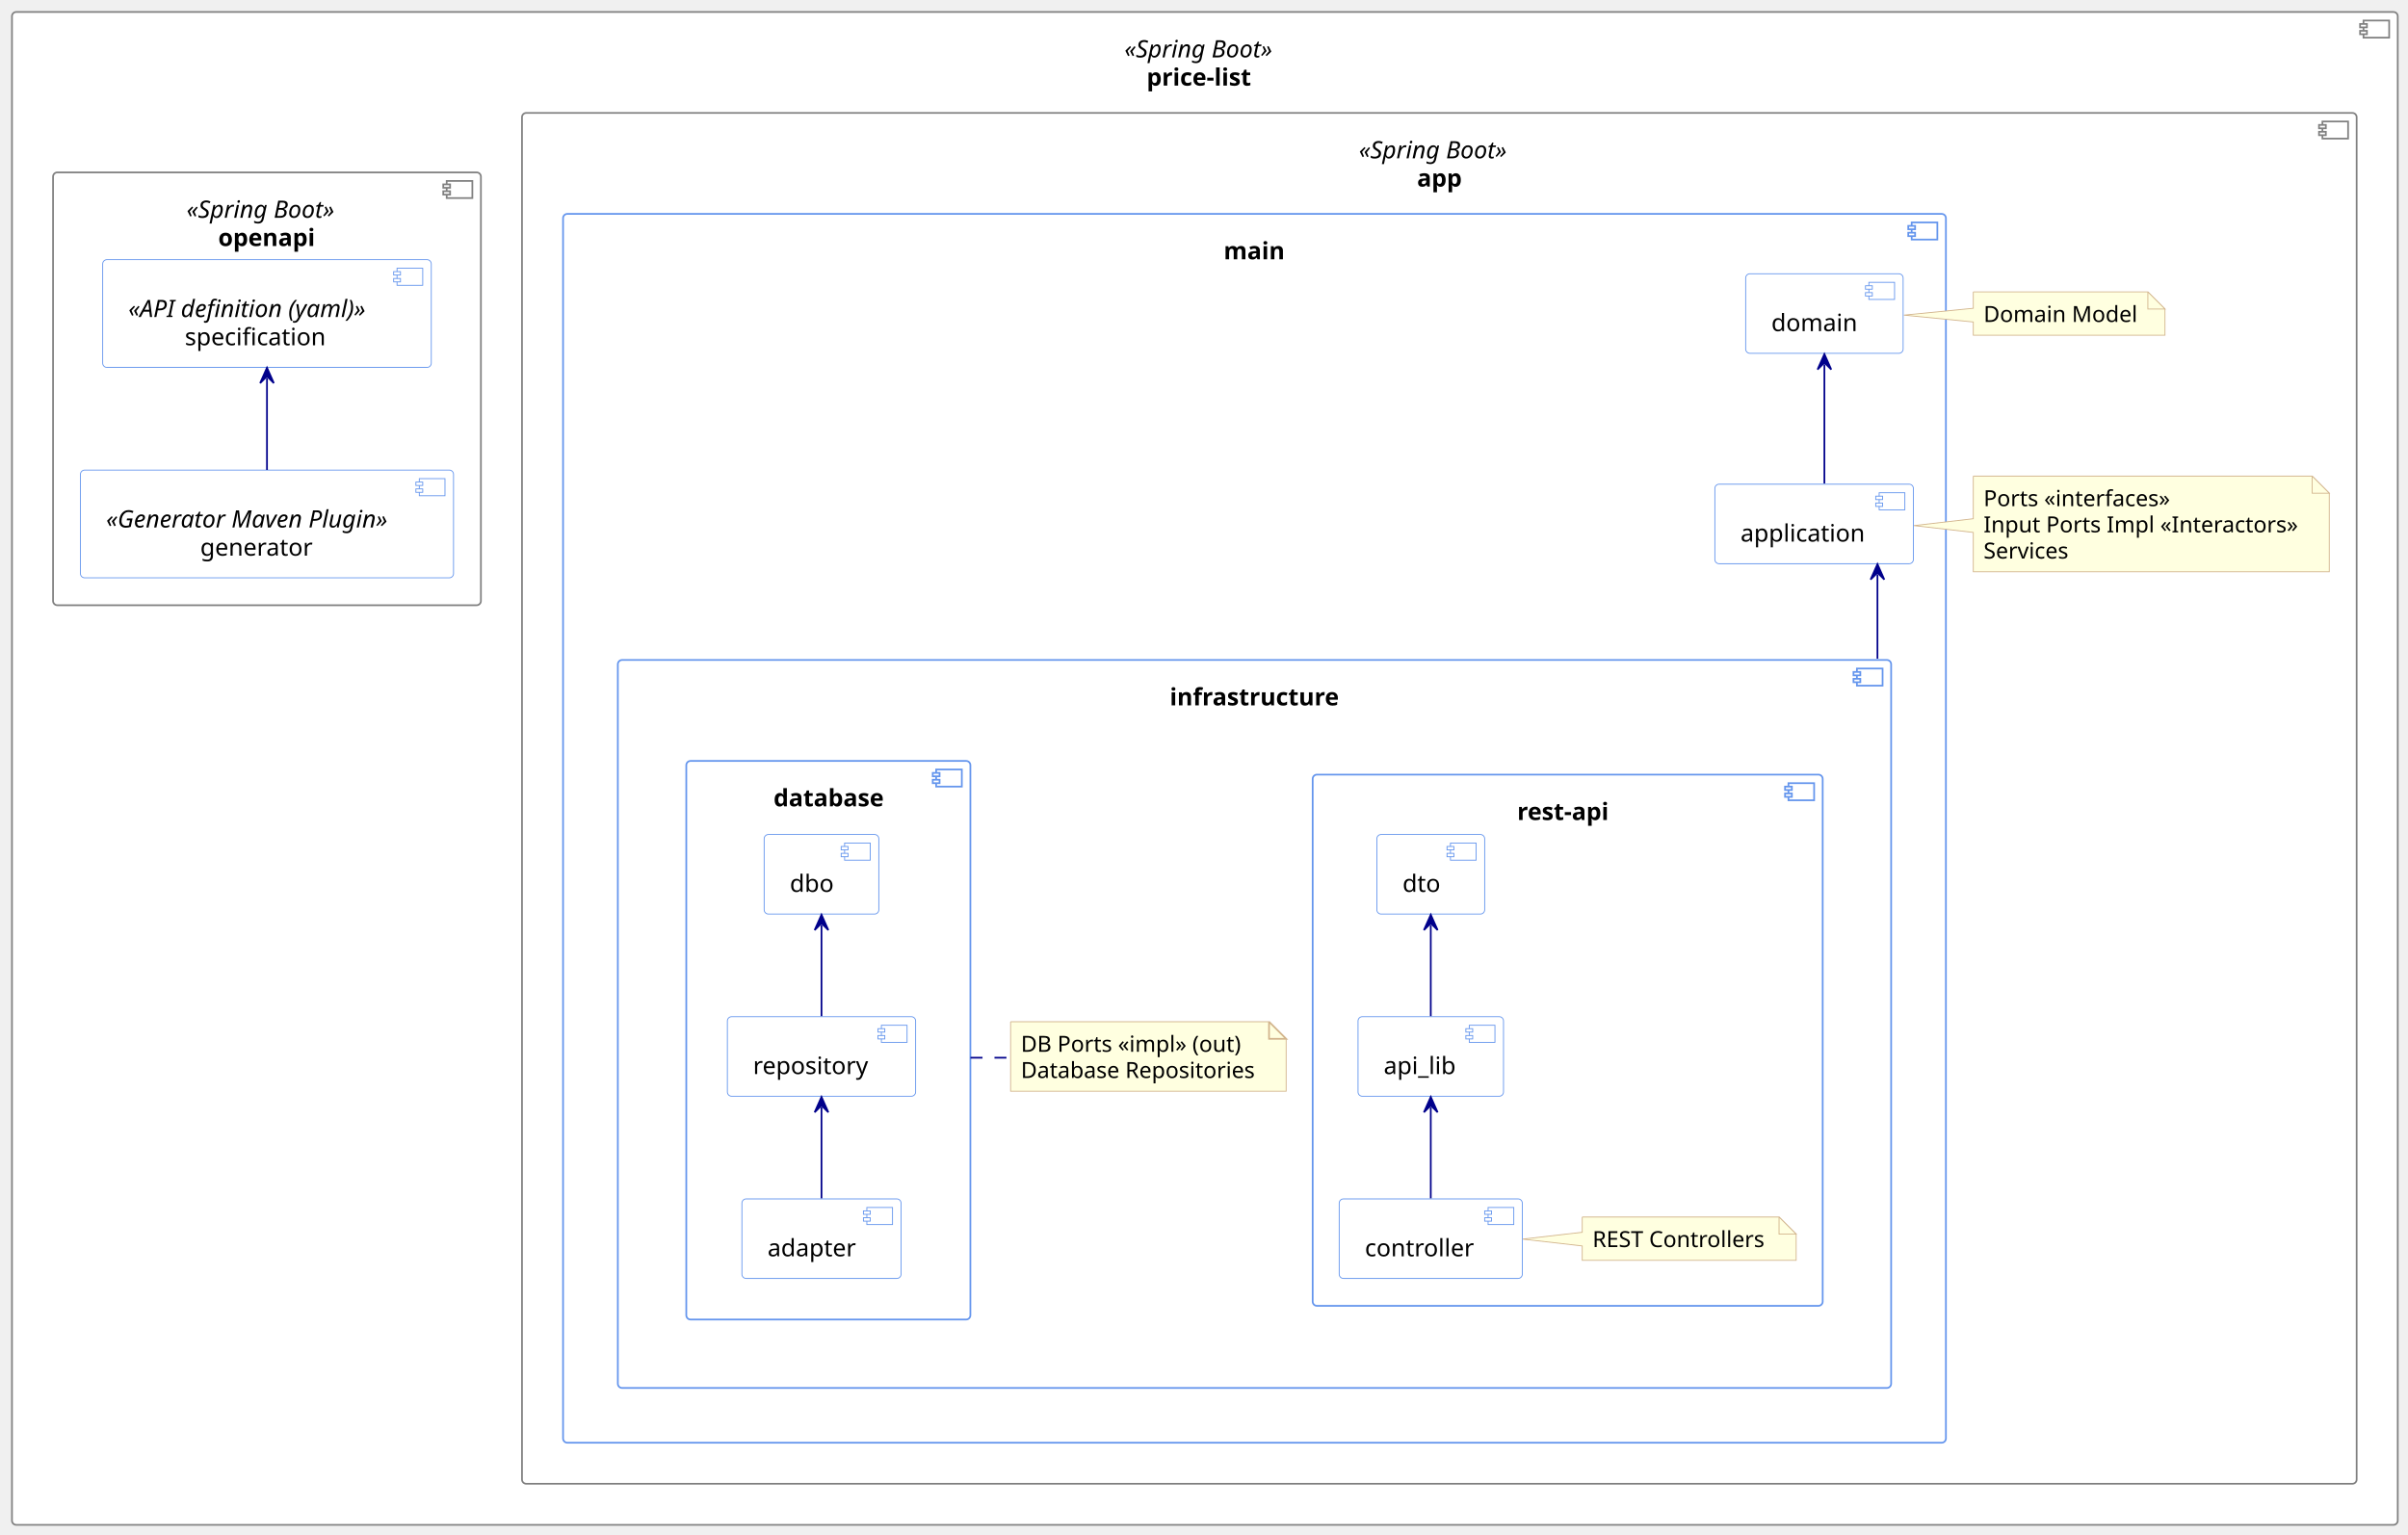
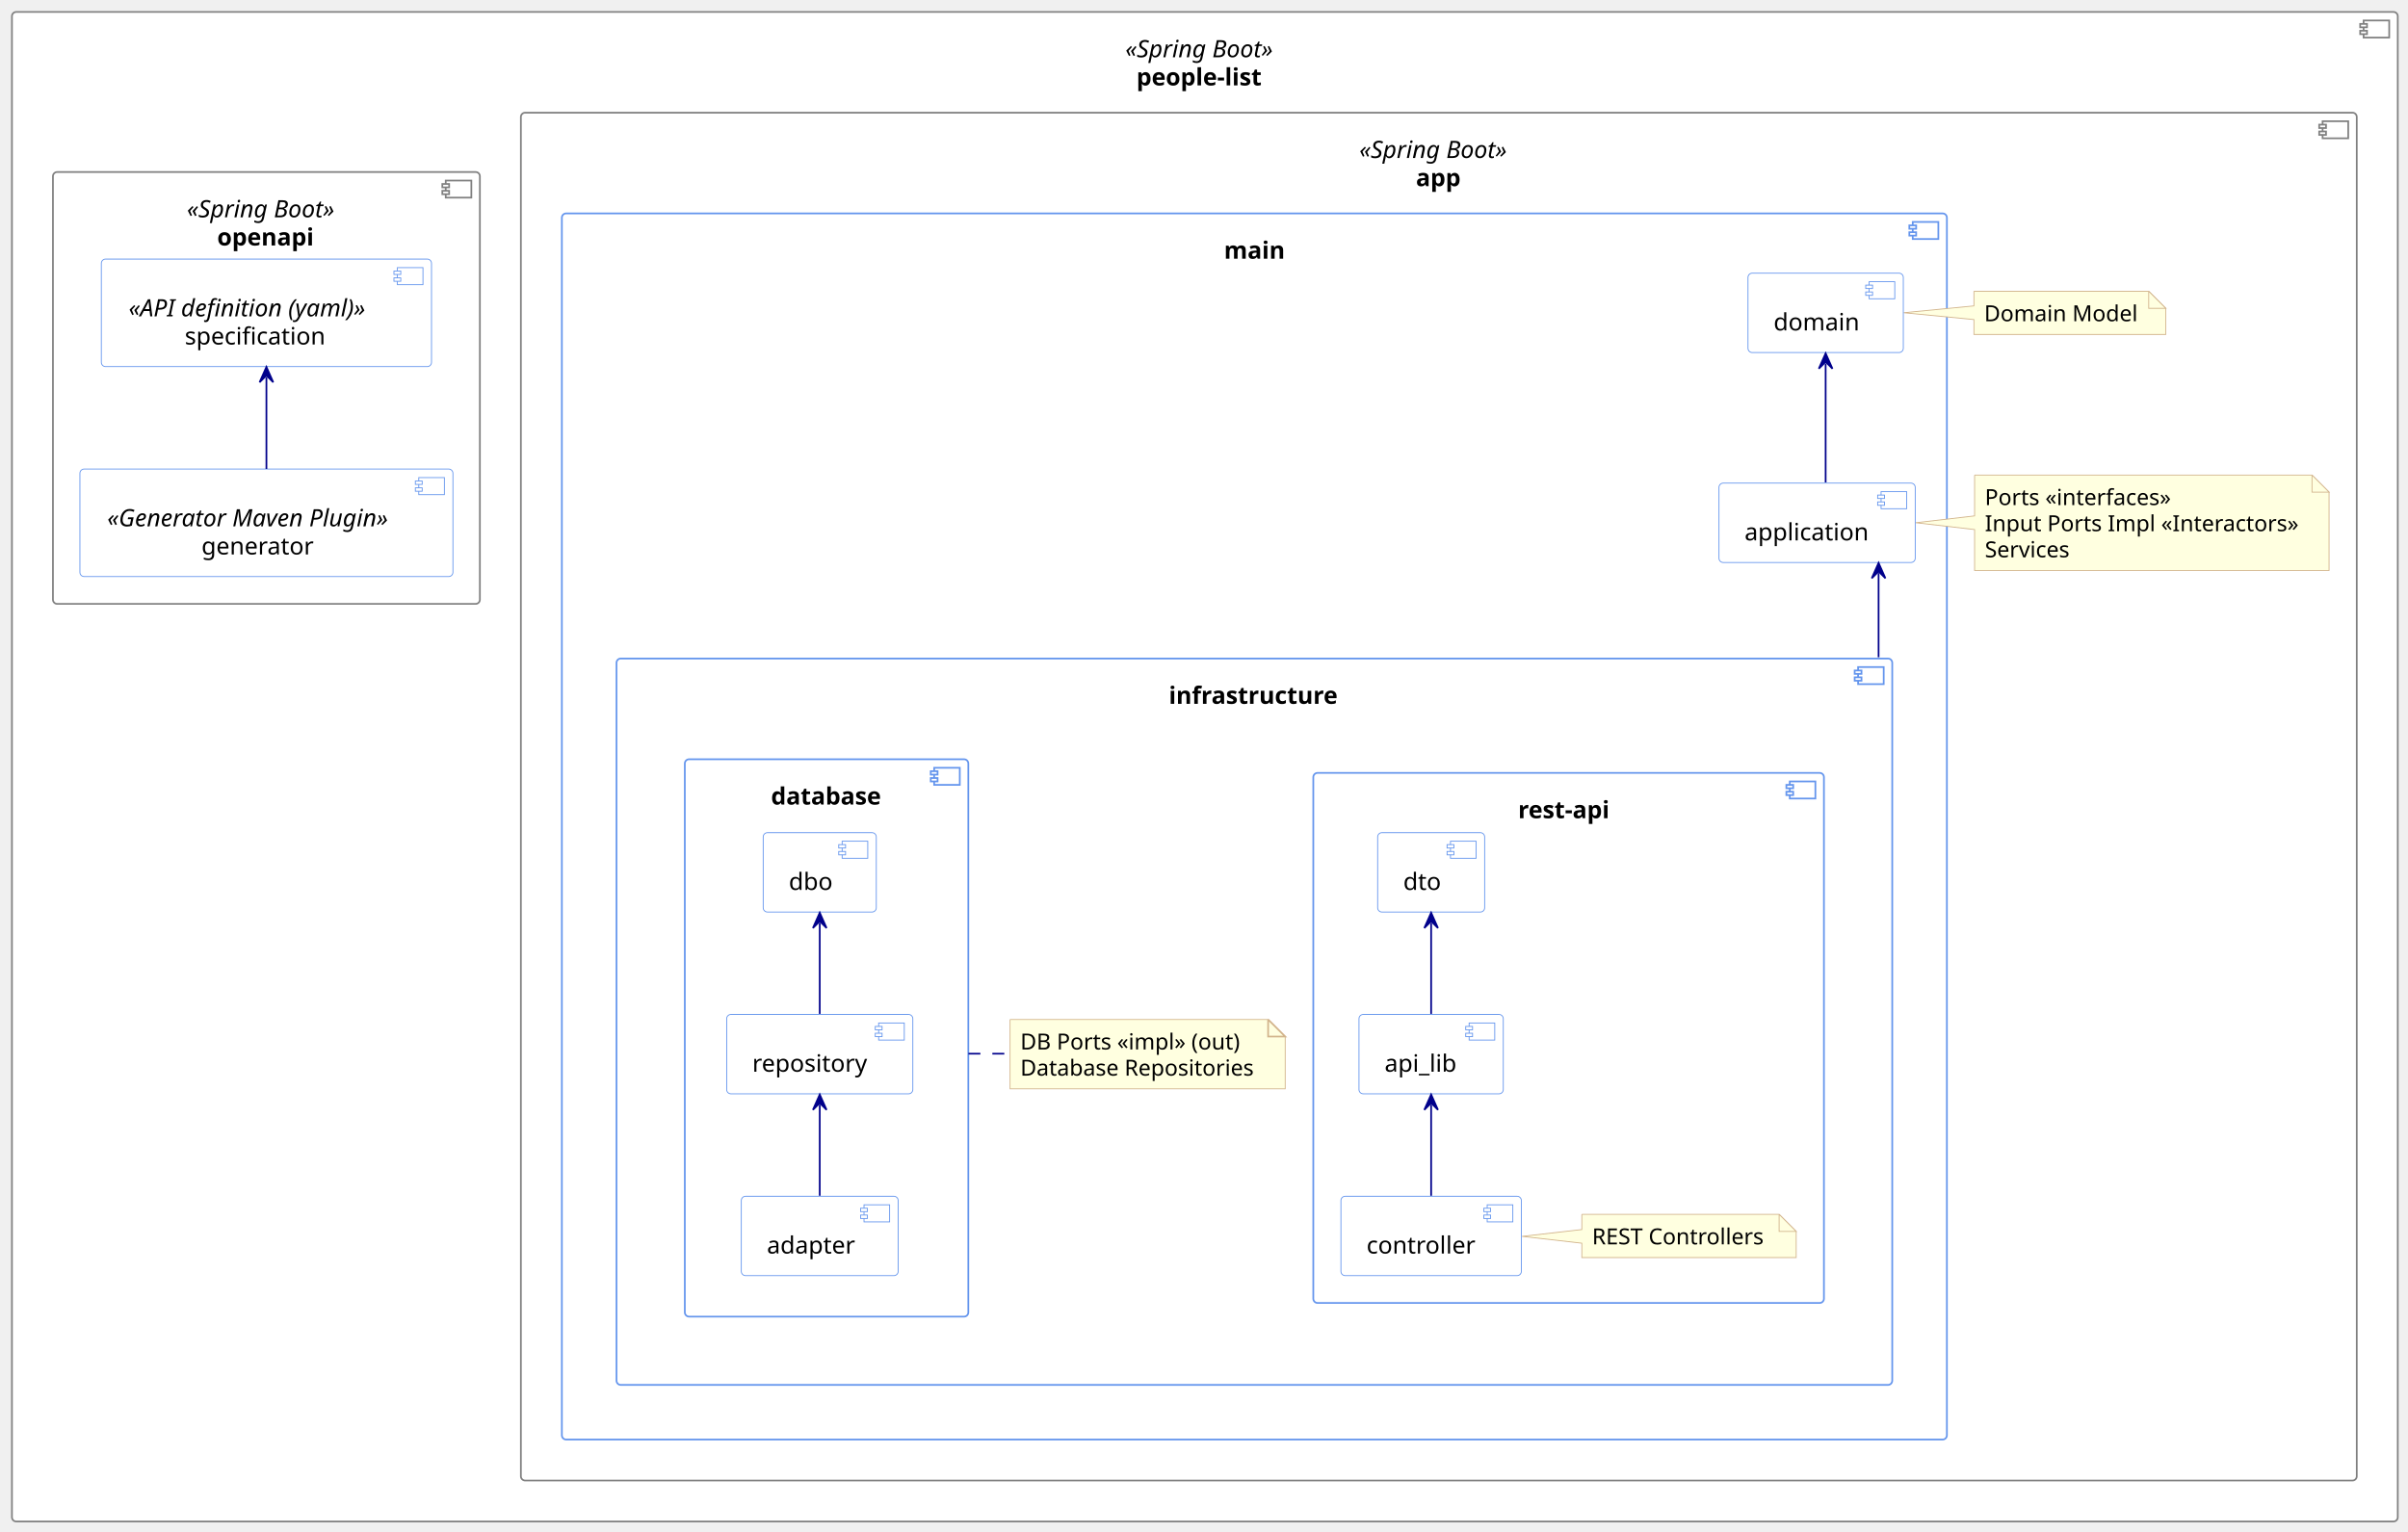
- <svg xmlns="http://www.w3.org/2000/svg" contentStyleType="text/css" height="897px" preserveAspectRatio="none" style="width:1407px;height:897px;background:#FFFFFF;" version="1.1" viewBox="0 0 1407 897" width="1407px" zoomAndPan="magnify">
+ <svg xmlns="http://www.w3.org/2000/svg" contentStyleType="text/css" data-diagram-type="DESCRIPTION" height="897px" preserveAspectRatio="none" style="width:1410px;height:897px;background:#FFFFFF;" version="1.1" viewBox="0 0 1410 897" width="1410px" zoomAndPan="magnify">
  <defs />
  <g>
-     <g id="cluster_price_list">
-       <rect fill="#FFFFFF" height="884.17" rx="2.5" ry="2.5" style="stroke:#808080;stroke-width:1.0;" width="1394" x="7" y="7" />
-       <rect fill="#FFFFFF" height="10" style="stroke:#808080;stroke-width:1.0;" width="15" x="1381" y="12" />
-       <rect fill="#FFFFFF" height="2" style="stroke:#808080;stroke-width:1.0;" width="4" x="1379" y="14" />
-       <rect fill="#FFFFFF" height="2" style="stroke:#808080;stroke-width:1.0;" width="4" x="1379" y="18" />
-       <text fill="#000000" font-family="sans-serif" font-size="14" font-style="italic" lengthAdjust="spacing" textLength="94" x="657" y="33.535">«Spring Boot»</text>
-       <text fill="#000000" font-family="sans-serif" font-size="14" font-weight="bold" lengthAdjust="spacing" textLength="68" x="670" y="50.023">price-list</text>
+     <g class="cluster" data-entity="people_list" data-source-line="18" data-uid="ent0002" id="cluster_people_list">
+       <rect fill="#FFFFFF" height="884.17" rx="2.5" ry="2.5" style="stroke:#808080;stroke-width:1;" width="1397" x="7" y="7" />
+       <rect fill="#FFFFFF" height="10" style="stroke:#808080;stroke-width:1;" width="15" x="1384" y="12" />
+       <rect fill="#FFFFFF" height="2" style="stroke:#808080;stroke-width:1;" width="4" x="1382" y="14" />
+       <rect fill="#FFFFFF" height="2" style="stroke:#808080;stroke-width:1;" width="4" x="1382" y="18" />
+       <text fill="#000000" font-family="sans-serif" font-size="14" font-style="italic" lengthAdjust="spacing" textLength="93.133" x="658.934" y="33.535">«Spring Boot»</text>
+       <text fill="#000000" font-family="sans-serif" font-size="14" font-weight="bold" lengthAdjust="spacing" textLength="80.09" x="665.455" y="50.023">people-list</text>
    </g>
-     <g id="cluster_openapi">
-       <rect fill="#FFFFFF" height="252.96" rx="2.5" ry="2.5" style="stroke:#808080;stroke-width:1.0;" width="250" x="31" y="100.75" />
-       <rect fill="#FFFFFF" height="10" style="stroke:#808080;stroke-width:1.0;" width="15" x="261" y="105.75" />
-       <rect fill="#FFFFFF" height="2" style="stroke:#808080;stroke-width:1.0;" width="4" x="259" y="107.75" />
-       <rect fill="#FFFFFF" height="2" style="stroke:#808080;stroke-width:1.0;" width="4" x="259" y="111.75" />
-       <text fill="#000000" font-family="sans-serif" font-size="14" font-style="italic" lengthAdjust="spacing" textLength="94" x="109" y="127.285">«Spring Boot»</text>
-       <text fill="#000000" font-family="sans-serif" font-size="14" font-weight="bold" lengthAdjust="spacing" textLength="57" x="127.5" y="143.773">openapi</text>
+     <g class="cluster" data-entity="openapi" data-source-line="21" data-uid="ent0003" id="cluster_openapi">
+       <rect fill="#FFFFFF" height="252.96" rx="2.5" ry="2.5" style="stroke:#808080;stroke-width:1;" width="250" x="31" y="100.75" />
+       <rect fill="#FFFFFF" height="10" style="stroke:#808080;stroke-width:1;" width="15" x="261" y="105.75" />
+       <rect fill="#FFFFFF" height="2" style="stroke:#808080;stroke-width:1;" width="4" x="259" y="107.75" />
+       <rect fill="#FFFFFF" height="2" style="stroke:#808080;stroke-width:1;" width="4" x="259" y="111.75" />
+       <text fill="#000000" font-family="sans-serif" font-size="14" font-style="italic" lengthAdjust="spacing" textLength="93.133" x="109.434" y="127.285">«Spring Boot»</text>
+       <text fill="#000000" font-family="sans-serif" font-size="14" font-weight="bold" lengthAdjust="spacing" textLength="57.675" x="127.163" y="143.773">openapi</text>
    </g>
-     <g id="cluster_app">
-       <rect fill="#FFFFFF" height="801.17" rx="2.5" ry="2.5" style="stroke:#808080;stroke-width:1.0;" width="1072" x="305" y="66" />
-       <rect fill="#FFFFFF" height="10" style="stroke:#808080;stroke-width:1.0;" width="15" x="1357" y="71" />
-       <rect fill="#FFFFFF" height="2" style="stroke:#808080;stroke-width:1.0;" width="4" x="1355" y="73" />
-       <rect fill="#FFFFFF" height="2" style="stroke:#808080;stroke-width:1.0;" width="4" x="1355" y="77" />
-       <text fill="#000000" font-family="sans-serif" font-size="14" font-style="italic" lengthAdjust="spacing" textLength="94" x="794" y="92.535">«Spring Boot»</text>
-       <text fill="#000000" font-family="sans-serif" font-size="14" font-weight="bold" lengthAdjust="spacing" textLength="26" x="828" y="109.023">app</text>
+     <g class="cluster" data-entity="app" data-source-line="27" data-uid="ent0008" id="cluster_app">
+       <rect fill="#FFFFFF" height="801.17" rx="2.5" ry="2.5" style="stroke:#808080;stroke-width:1;" width="1075" x="305" y="66" />
+       <rect fill="#FFFFFF" height="10" style="stroke:#808080;stroke-width:1;" width="15" x="1360" y="71" />
+       <rect fill="#FFFFFF" height="2" style="stroke:#808080;stroke-width:1;" width="4" x="1358" y="73" />
+       <rect fill="#FFFFFF" height="2" style="stroke:#808080;stroke-width:1;" width="4" x="1358" y="77" />
+       <text fill="#000000" font-family="sans-serif" font-size="14" font-style="italic" lengthAdjust="spacing" textLength="93.133" x="795.934" y="92.535">«Spring Boot»</text>
+       <text fill="#000000" font-family="sans-serif" font-size="14" font-weight="bold" lengthAdjust="spacing" textLength="26.783" x="829.108" y="109.023">app</text>
    </g>
-     <g id="cluster_main">
-       <rect fill="#FFFFFF" height="718.17" rx="2.5" ry="2.5" style="stroke:#6495ED;stroke-width:1.0;" width="808" x="329" y="125" />
-       <rect fill="#FFFFFF" height="10" style="stroke:#6495ED;stroke-width:1.0;" width="15" x="1117" y="130" />
-       <rect fill="#FFFFFF" height="2" style="stroke:#6495ED;stroke-width:1.0;" width="4" x="1115" y="132" />
-       <rect fill="#FFFFFF" height="2" style="stroke:#6495ED;stroke-width:1.0;" width="4" x="1115" y="136" />
-       <text fill="#000000" font-family="sans-serif" font-size="14" font-weight="bold" lengthAdjust="spacing" textLength="36" x="715" y="151.535">main</text>
+     <g class="cluster" data-entity="main" data-source-line="28" data-uid="ent0009" id="cluster_main">
+       <rect fill="#FFFFFF" height="718.17" rx="2.5" ry="2.5" style="stroke:#6495ED;stroke-width:1;" width="811" x="329" y="125" />
+       <rect fill="#FFFFFF" height="10" style="stroke:#6495ED;stroke-width:1;" width="15" x="1120" y="130" />
+       <rect fill="#FFFFFF" height="2" style="stroke:#6495ED;stroke-width:1;" width="4" x="1118" y="132" />
+       <rect fill="#FFFFFF" height="2" style="stroke:#6495ED;stroke-width:1;" width="4" x="1118" y="136" />
+       <text fill="#000000" font-family="sans-serif" font-size="14" font-weight="bold" lengthAdjust="spacing" textLength="35.554" x="716.723" y="151.535">main</text>
    </g>
-     <g id="cluster_infrastructure">
-       <rect fill="#FFFFFF" height="425.46" rx="2.5" ry="2.5" style="stroke:#6495ED;stroke-width:1.0;" width="744" x="361" y="385.71" />
-       <rect fill="#FFFFFF" height="10" style="stroke:#6495ED;stroke-width:1.0;" width="15" x="1085" y="390.71" />
-       <rect fill="#FFFFFF" height="2" style="stroke:#6495ED;stroke-width:1.0;" width="4" x="1083" y="392.71" />
-       <rect fill="#FFFFFF" height="2" style="stroke:#6495ED;stroke-width:1.0;" width="4" x="1083" y="396.71" />
-       <text fill="#000000" font-family="sans-serif" font-size="14" font-weight="bold" lengthAdjust="spacing" textLength="99" x="683.5" y="412.245">infrastructure</text>
+     <g class="cluster" data-entity="infrastructure" data-source-line="31" data-uid="ent0012" id="cluster_infrastructure">
+       <rect fill="#FFFFFF" height="425.46" rx="2.5" ry="2.5" style="stroke:#6495ED;stroke-width:1;" width="747" x="361" y="385.71" />
+       <rect fill="#FFFFFF" height="10" style="stroke:#6495ED;stroke-width:1;" width="15" x="1088" y="390.71" />
+       <rect fill="#FFFFFF" height="2" style="stroke:#6495ED;stroke-width:1;" width="4" x="1086" y="392.71" />
+       <rect fill="#FFFFFF" height="2" style="stroke:#6495ED;stroke-width:1;" width="4" x="1086" y="396.71" />
+       <text fill="#000000" font-family="sans-serif" font-size="14" font-weight="bold" lengthAdjust="spacing" textLength="100.181" x="684.41" y="412.245">infrastructure</text>
    </g>
-     <g id="cluster_adapterDatabase">
-       <rect fill="#FFFFFF" height="326.46" rx="2.5" ry="2.5" style="stroke:#6495ED;stroke-width:1.0;" width="166" x="401" y="444.71" />
-       <rect fill="#FFFFFF" height="10" style="stroke:#6495ED;stroke-width:1.0;" width="15" x="547" y="449.71" />
-       <rect fill="#FFFFFF" height="2" style="stroke:#6495ED;stroke-width:1.0;" width="4" x="545" y="451.71" />
-       <rect fill="#FFFFFF" height="2" style="stroke:#6495ED;stroke-width:1.0;" width="4" x="545" y="455.71" />
-       <text fill="#000000" font-family="sans-serif" font-size="14" font-weight="bold" lengthAdjust="spacing" textLength="64" x="452" y="471.245">database</text>
+     <g class="cluster" data-entity="adapterDatabase" data-source-line="32" data-uid="ent0013" id="cluster_adapterDatabase">
+       <rect fill="#FFFFFF" height="326.46" rx="2.5" ry="2.5" style="stroke:#6495ED;stroke-width:1;" width="166" x="401" y="444.71" />
+       <rect fill="#FFFFFF" height="10" style="stroke:#6495ED;stroke-width:1;" width="15" x="547" y="449.71" />
+       <rect fill="#FFFFFF" height="2" style="stroke:#6495ED;stroke-width:1;" width="4" x="545" y="451.71" />
+       <rect fill="#FFFFFF" height="2" style="stroke:#6495ED;stroke-width:1;" width="4" x="545" y="455.71" />
+       <text fill="#000000" font-family="sans-serif" font-size="14" font-weight="bold" lengthAdjust="spacing" textLength="65.037" x="451.481" y="471.245">database</text>
    </g>
-     <g id="cluster_restApi">
-       <rect fill="#FFFFFF" height="310.46" rx="2.5" ry="2.5" style="stroke:#6495ED;stroke-width:1.0;" width="298" x="767" y="452.71" />
-       <rect fill="#FFFFFF" height="10" style="stroke:#6495ED;stroke-width:1.0;" width="15" x="1045" y="457.71" />
-       <rect fill="#FFFFFF" height="2" style="stroke:#6495ED;stroke-width:1.0;" width="4" x="1043" y="459.71" />
-       <rect fill="#FFFFFF" height="2" style="stroke:#6495ED;stroke-width:1.0;" width="4" x="1043" y="463.71" />
-       <text fill="#000000" font-family="sans-serif" font-size="14" font-weight="bold" lengthAdjust="spacing" textLength="59" x="886.5" y="479.245">rest-api</text>
+     <g class="cluster" data-entity="restApi" data-source-line="43" data-uid="ent0024" id="cluster_restApi">
+       <rect fill="#FFFFFF" height="310.46" rx="2.5" ry="2.5" style="stroke:#6495ED;stroke-width:1;" width="299" x="769" y="452.71" />
+       <rect fill="#FFFFFF" height="10" style="stroke:#6495ED;stroke-width:1;" width="15" x="1048" y="457.71" />
+       <rect fill="#FFFFFF" height="2" style="stroke:#6495ED;stroke-width:1;" width="4" x="1046" y="459.71" />
+       <rect fill="#FFFFFF" height="2" style="stroke:#6495ED;stroke-width:1;" width="4" x="1046" y="463.71" />
+       <text fill="#000000" font-family="sans-serif" font-size="14" font-weight="bold" lengthAdjust="spacing" textLength="59.158" x="888.921" y="479.245">rest-api</text>
    </g>
-     <g id="elem_generator">
-       <rect fill="#FFFFFF" height="62.977" rx="2.5" ry="2.5" style="stroke:#6495ED;stroke-width:0.5;" width="218" x="47" y="274.73" />
-       <rect fill="#FFFFFF" height="10" style="stroke:#6495ED;stroke-width:0.5;" width="15" x="245" y="279.73" />
-       <rect fill="#FFFFFF" height="2" style="stroke:#6495ED;stroke-width:0.5;" width="4" x="243" y="281.73" />
-       <rect fill="#FFFFFF" height="2" style="stroke:#6495ED;stroke-width:0.5;" width="4" x="243" y="285.73" />
-       <text fill="#000000" font-family="sans-serif" font-size="14" font-style="italic" lengthAdjust="spacing" textLength="178" x="62" y="308.265">«Generator Maven Plugin»</text>
-       <text fill="#000000" font-family="sans-serif" font-size="14" lengthAdjust="spacing" textLength="68" x="117" y="324.753">generator</text>
+     <g class="entity" data-entity="generator" data-source-line="22" data-uid="ent0004" id="entity_generator">
+       <rect fill="#FFFFFF" height="62.977" rx="2.5" ry="2.5" style="stroke:#6495ED;stroke-width:0.5;" width="218.422" x="46.79" y="274.73" />
+       <rect fill="#FFFFFF" height="10" style="stroke:#6495ED;stroke-width:0.5;" width="15" x="245.212" y="279.73" />
+       <rect fill="#FFFFFF" height="2" style="stroke:#6495ED;stroke-width:0.5;" width="4" x="243.212" y="281.73" />
+       <rect fill="#FFFFFF" height="2" style="stroke:#6495ED;stroke-width:0.5;" width="4" x="243.212" y="285.73" />
+       <text fill="#000000" font-family="sans-serif" font-size="14" font-style="italic" lengthAdjust="spacing" textLength="176.422" x="62.79" y="308.265">«Generator Maven Plugin»</text>
+       <text fill="#000000" font-family="sans-serif" font-size="14" lengthAdjust="spacing" textLength="66.042" x="117.98" y="324.753">generator</text>
    </g>
-     <g id="elem_specification">
-       <rect fill="#FFFFFF" height="62.977" rx="2.5" ry="2.5" style="stroke:#6495ED;stroke-width:0.5;" width="192" x="60" y="151.75" />
-       <rect fill="#FFFFFF" height="10" style="stroke:#6495ED;stroke-width:0.5;" width="15" x="232" y="156.75" />
-       <rect fill="#FFFFFF" height="2" style="stroke:#6495ED;stroke-width:0.5;" width="4" x="230" y="158.75" />
-       <rect fill="#FFFFFF" height="2" style="stroke:#6495ED;stroke-width:0.5;" width="4" x="230" y="162.75" />
-       <text fill="#000000" font-family="sans-serif" font-size="14" font-style="italic" lengthAdjust="spacing" textLength="152" x="75" y="185.285">«API definition (yaml)»</text>
-       <text fill="#000000" font-family="sans-serif" font-size="14" lengthAdjust="spacing" textLength="86" x="108" y="201.773">specification</text>
+     <g class="entity" data-entity="specification" data-source-line="23" data-uid="ent0005" id="entity_specification">
+       <rect fill="#FFFFFF" height="62.977" rx="2.5" ry="2.5" style="stroke:#6495ED;stroke-width:0.5;" width="193.341" x="59.33" y="151.75" />
+       <rect fill="#FFFFFF" height="10" style="stroke:#6495ED;stroke-width:0.5;" width="15" x="232.671" y="156.75" />
+       <rect fill="#FFFFFF" height="2" style="stroke:#6495ED;stroke-width:0.5;" width="4" x="230.671" y="158.75" />
+       <rect fill="#FFFFFF" height="2" style="stroke:#6495ED;stroke-width:0.5;" width="4" x="230.671" y="162.75" />
+       <text fill="#000000" font-family="sans-serif" font-size="14" font-style="italic" lengthAdjust="spacing" textLength="151.341" x="75.33" y="185.285">«API definition (yaml)»</text>
+       <text fill="#000000" font-family="sans-serif" font-size="14" lengthAdjust="spacing" textLength="85.634" x="108.183" y="201.773">specification</text>
    </g>
-     <g id="elem_GMN39">
-       <path d="M1153,170.59 L1153,180.17 L1112.43,184.17 L1153,188.17 L1153,195.9 A0,0 0 0 0 1153,195.9 L1265,195.9 A0,0 0 0 0 1265,195.9 L1265,180.59 L1255,170.59 L1153,170.59 A0,0 0 0 0 1153,170.59 " fill="#FFFFE0" style="stroke:#D2B48C;stroke-width:0.5;" />
-       <path d="M1255,170.59 L1255,180.59 L1265,180.59 L1255,170.59 " fill="#FFFFE0" style="stroke:#D2B48C;stroke-width:0.5;" />
-       <text fill="#000000" font-family="sans-serif" font-size="13" lengthAdjust="spacing" textLength="91" x="1159" y="188.158">Domain Model</text>
+     <g class="entity" data-entity="GMN39" data-source-line="61" data-uid="ent0040" id="entity_GMN39">
+       <path d="M1155.83,170.59 L1155.83,179.17 L1114.64,183.17 L1155.83,187.17 L1155.83,195.9 A0,0 0 0 0 1155.83,195.9 L1268.173,195.9 A0,0 0 0 0 1268.173,195.9 L1268.173,180.59 L1258.173,170.59 L1155.83,170.59 A0,0 0 0 0 1155.83,170.59" fill="#FFFFE0" style="stroke:#D2B48C;stroke-width:0.5;" />
+       <path d="M1258.173,170.59 L1258.173,180.59 L1268.173,180.59 L1258.173,170.59" fill="#FFFFE0" style="stroke:#D2B48C;stroke-width:0.5;" />
+       <text fill="#000000" font-family="sans-serif" font-size="13" lengthAdjust="spacing" textLength="91.343" x="1161.83" y="188.158">Domain Model</text>
    </g>
-     <g id="elem_GMN42">
-       <path d="M1153,278.25 L1153,303.17 L1118.31,307.17 L1153,311.17 L1153,334.182 A0,0 0 0 0 1153,334.182 L1361,334.182 A0,0 0 0 0 1361,334.182 L1361,288.25 L1351,278.25 L1153,278.25 A0,0 0 0 0 1153,278.25 " fill="#FFFFE0" style="stroke:#D2B48C;stroke-width:0.5;" />
-       <path d="M1351,278.25 L1351,288.25 L1361,288.25 L1351,278.25 " fill="#FFFFE0" style="stroke:#D2B48C;stroke-width:0.5;" />
-       <text fill="#000000" font-family="sans-serif" font-size="13" lengthAdjust="spacing" textLength="112" x="1159" y="295.818">Ports «interfaces»</text>
-       <text fill="#000000" font-family="sans-serif" font-size="13" lengthAdjust="spacing" textLength="187" x="1159" y="311.129">Input Ports Impl «Interactors»</text>
-       <text fill="#000000" font-family="sans-serif" font-size="13" lengthAdjust="spacing" textLength="51" x="1159" y="326.44">Services</text>
+     <g class="entity" data-entity="GMN42" data-source-line="65" data-uid="ent0043" id="entity_GMN42">
+       <path d="M1156.22,278.25 L1156.22,302.17 L1121.75,306.17 L1156.22,310.17 L1156.22,334.182 A0,0 0 0 0 1156.22,334.182 L1363.778,334.182 A0,0 0 0 0 1363.778,334.182 L1363.778,288.25 L1353.778,278.25 L1156.22,278.25 A0,0 0 0 0 1156.22,278.25" fill="#FFFFE0" style="stroke:#D2B48C;stroke-width:0.5;" />
+       <path d="M1353.778,278.25 L1353.778,288.25 L1363.778,288.25 L1353.778,278.25" fill="#FFFFE0" style="stroke:#D2B48C;stroke-width:0.5;" />
+       <text fill="#000000" font-family="sans-serif" font-size="13" lengthAdjust="spacing" textLength="111.452" x="1162.22" y="295.818">Ports «interfaces»</text>
+       <text fill="#000000" font-family="sans-serif" font-size="13" lengthAdjust="spacing" textLength="186.558" x="1162.22" y="311.129">Input Ports Impl «Interactors»</text>
+       <text fill="#000000" font-family="sans-serif" font-size="13" lengthAdjust="spacing" textLength="50.578" x="1162.22" y="326.44">Services</text>
    </g>
-     <g id="elem_domain">
-       <rect fill="#FFFFFF" height="46.488" rx="2.5" ry="2.5" style="stroke:#6495ED;stroke-width:0.5;" width="92" x="1020" y="160" />
-       <rect fill="#FFFFFF" height="10" style="stroke:#6495ED;stroke-width:0.5;" width="15" x="1092" y="165" />
-       <rect fill="#FFFFFF" height="2" style="stroke:#6495ED;stroke-width:0.5;" width="4" x="1090" y="167" />
-       <rect fill="#FFFFFF" height="2" style="stroke:#6495ED;stroke-width:0.5;" width="4" x="1090" y="171" />
-       <text fill="#000000" font-family="sans-serif" font-size="14" lengthAdjust="spacing" textLength="52" x="1035" y="193.535">domain</text>
+     <g class="entity" data-entity="domain" data-source-line="29" data-uid="ent0010" id="entity_domain">
+       <rect fill="#FFFFFF" height="46.488" rx="2.5" ry="2.5" style="stroke:#6495ED;stroke-width:0.5;" width="90.948" x="1023.53" y="160" />
+       <rect fill="#FFFFFF" height="10" style="stroke:#6495ED;stroke-width:0.5;" width="15" x="1094.478" y="165" />
+       <rect fill="#FFFFFF" height="2" style="stroke:#6495ED;stroke-width:0.5;" width="4" x="1092.478" y="167" />
+       <rect fill="#FFFFFF" height="2" style="stroke:#6495ED;stroke-width:0.5;" width="4" x="1092.478" y="171" />
+       <text fill="#000000" font-family="sans-serif" font-size="14" lengthAdjust="spacing" textLength="50.948" x="1038.53" y="193.535">domain</text>
    </g>
-     <g id="elem_application">
-       <rect fill="#FFFFFF" height="46.488" rx="2.5" ry="2.5" style="stroke:#6495ED;stroke-width:0.5;" width="116" x="1002" y="282.97" />
-       <rect fill="#FFFFFF" height="10" style="stroke:#6495ED;stroke-width:0.5;" width="15" x="1098" y="287.97" />
-       <rect fill="#FFFFFF" height="2" style="stroke:#6495ED;stroke-width:0.5;" width="4" x="1096" y="289.97" />
-       <rect fill="#FFFFFF" height="2" style="stroke:#6495ED;stroke-width:0.5;" width="4" x="1096" y="293.97" />
-       <text fill="#000000" font-family="sans-serif" font-size="14" lengthAdjust="spacing" textLength="76" x="1017" y="316.505">application</text>
+     <g class="entity" data-entity="application" data-source-line="30" data-uid="ent0011" id="entity_application">
+       <rect fill="#FFFFFF" height="46.488" rx="2.5" ry="2.5" style="stroke:#6495ED;stroke-width:0.5;" width="114.922" x="1006.54" y="282.97" />
+       <rect fill="#FFFFFF" height="10" style="stroke:#6495ED;stroke-width:0.5;" width="15" x="1101.462" y="287.97" />
+       <rect fill="#FFFFFF" height="2" style="stroke:#6495ED;stroke-width:0.5;" width="4" x="1099.462" y="289.97" />
+       <rect fill="#FFFFFF" height="2" style="stroke:#6495ED;stroke-width:0.5;" width="4" x="1099.462" y="293.97" />
+       <text fill="#000000" font-family="sans-serif" font-size="14" lengthAdjust="spacing" textLength="74.922" x="1021.54" y="316.505">application</text>
    </g>
-     <g id="elem_GMN21">
-       <path d="M590.5,597.13 L590.5,637.751 L751.5,637.751 L751.5,607.13 L741.5,597.13 L590.5,597.13 " fill="#FFFFE0" style="stroke:#D2B48C;stroke-width:0.5;" />
-       <path d="M741.5,597.13 L741.5,607.13 L751.5,607.13 L741.5,597.13 " fill="#FFFFE0" style="stroke:#D2B48C;stroke-width:1.0;" />
-       <text fill="#000000" font-family="sans-serif" font-size="13" lengthAdjust="spacing" textLength="132" x="596.5" y="614.698">DB Ports «impl» (out)</text>
-       <text fill="#000000" font-family="sans-serif" font-size="13" lengthAdjust="spacing" textLength="140" x="596.5" y="630.009">Database Repositories</text>
+     <g class="entity" data-entity="GMN21" data-source-line="40" data-uid="ent0022" id="entity_GMN21">
+       <path d="M591.44,597.13 L591.44,637.751 L752.552,637.751 L752.552,607.13 L742.552,597.13 L591.44,597.13" fill="#FFFFE0" style="stroke:#D2B48C;stroke-width:0.5;" />
+       <path d="M742.552,597.13 L742.552,607.13 L752.552,607.13 L742.552,597.13" fill="#FFFFE0" style="stroke:#D2B48C;stroke-width:1;" />
+       <text fill="#000000" font-family="sans-serif" font-size="13" lengthAdjust="spacing" textLength="132.361" x="597.44" y="614.698">DB Ports «impl» (out)</text>
+       <text fill="#000000" font-family="sans-serif" font-size="13" lengthAdjust="spacing" textLength="140.112" x="597.44" y="630.009">Database Repositories</text>
    </g>
-     <g id="elem_dbo">
-       <rect fill="#FFFFFF" height="46.488" rx="2.5" ry="2.5" style="stroke:#6495ED;stroke-width:0.5;" width="67" x="446.5" y="487.71" />
-       <rect fill="#FFFFFF" height="10" style="stroke:#6495ED;stroke-width:0.5;" width="15" x="493.5" y="492.71" />
-       <rect fill="#FFFFFF" height="2" style="stroke:#6495ED;stroke-width:0.5;" width="4" x="491.5" y="494.71" />
-       <rect fill="#FFFFFF" height="2" style="stroke:#6495ED;stroke-width:0.5;" width="4" x="491.5" y="498.71" />
-       <text fill="#000000" font-family="sans-serif" font-size="14" lengthAdjust="spacing" textLength="27" x="461.5" y="521.245">dbo</text>
+     <g class="entity" data-entity="dbo" data-source-line="33" data-uid="ent0014" id="entity_dbo">
+       <rect fill="#FFFFFF" height="46.488" rx="2.5" ry="2.5" style="stroke:#6495ED;stroke-width:0.5;" width="66.223" x="446.89" y="487.71" />
+       <rect fill="#FFFFFF" height="10" style="stroke:#6495ED;stroke-width:0.5;" width="15" x="493.113" y="492.71" />
+       <rect fill="#FFFFFF" height="2" style="stroke:#6495ED;stroke-width:0.5;" width="4" x="491.113" y="494.71" />
+       <rect fill="#FFFFFF" height="2" style="stroke:#6495ED;stroke-width:0.5;" width="4" x="491.113" y="498.71" />
+       <text fill="#000000" font-family="sans-serif" font-size="14" lengthAdjust="spacing" textLength="26.223" x="461.89" y="521.245">dbo</text>
    </g>
-     <g id="elem_repository">
-       <rect fill="#FFFFFF" height="46.488" rx="2.5" ry="2.5" style="stroke:#6495ED;stroke-width:0.5;" width="110" x="425" y="594.19" />
-       <rect fill="#FFFFFF" height="10" style="stroke:#6495ED;stroke-width:0.5;" width="15" x="515" y="599.19" />
-       <rect fill="#FFFFFF" height="2" style="stroke:#6495ED;stroke-width:0.5;" width="4" x="513" y="601.19" />
-       <rect fill="#FFFFFF" height="2" style="stroke:#6495ED;stroke-width:0.5;" width="4" x="513" y="605.19" />
-       <text fill="#000000" font-family="sans-serif" font-size="14" lengthAdjust="spacing" textLength="70" x="440" y="627.725">repository</text>
+     <g class="entity" data-entity="repository" data-source-line="34" data-uid="ent0015" id="entity_repository">
+       <rect fill="#FFFFFF" height="46.488" rx="2.5" ry="2.5" style="stroke:#6495ED;stroke-width:0.5;" width="109.002" x="425.5" y="594.19" />
+       <rect fill="#FFFFFF" height="10" style="stroke:#6495ED;stroke-width:0.5;" width="15" x="514.502" y="599.19" />
+       <rect fill="#FFFFFF" height="2" style="stroke:#6495ED;stroke-width:0.5;" width="4" x="512.502" y="601.19" />
+       <rect fill="#FFFFFF" height="2" style="stroke:#6495ED;stroke-width:0.5;" width="4" x="512.502" y="605.19" />
+       <text fill="#000000" font-family="sans-serif" font-size="14" lengthAdjust="spacing" textLength="69.002" x="440.5" y="627.725">repository</text>
    </g>
-     <g id="elem_adapter">
-       <rect fill="#FFFFFF" height="46.488" rx="2.5" ry="2.5" style="stroke:#6495ED;stroke-width:0.5;" width="93" x="433.5" y="700.68" />
-       <rect fill="#FFFFFF" height="10" style="stroke:#6495ED;stroke-width:0.5;" width="15" x="506.5" y="705.68" />
-       <rect fill="#FFFFFF" height="2" style="stroke:#6495ED;stroke-width:0.5;" width="4" x="504.5" y="707.68" />
-       <rect fill="#FFFFFF" height="2" style="stroke:#6495ED;stroke-width:0.5;" width="4" x="504.5" y="711.68" />
-       <text fill="#000000" font-family="sans-serif" font-size="14" lengthAdjust="spacing" textLength="53" x="448.5" y="734.215">adapter</text>
+     <g class="entity" data-entity="adapter" data-source-line="35" data-uid="ent0016" id="entity_adapter">
+       <rect fill="#FFFFFF" height="46.488" rx="2.5" ry="2.5" style="stroke:#6495ED;stroke-width:0.5;" width="91.851" x="434.07" y="700.68" />
+       <rect fill="#FFFFFF" height="10" style="stroke:#6495ED;stroke-width:0.5;" width="15" x="505.921" y="705.68" />
+       <rect fill="#FFFFFF" height="2" style="stroke:#6495ED;stroke-width:0.5;" width="4" x="503.921" y="707.68" />
+       <rect fill="#FFFFFF" height="2" style="stroke:#6495ED;stroke-width:0.5;" width="4" x="503.921" y="711.68" />
+       <text fill="#000000" font-family="sans-serif" font-size="14" lengthAdjust="spacing" textLength="51.851" x="449.07" y="734.215">adapter</text>
    </g>
-     <g id="elem_api_lib">
-       <rect fill="#FFFFFF" height="46.488" rx="2.5" ry="2.5" style="stroke:#6495ED;stroke-width:0.5;" width="85" x="793.5" y="594.19" />
-       <rect fill="#FFFFFF" height="10" style="stroke:#6495ED;stroke-width:0.5;" width="15" x="858.5" y="599.19" />
-       <rect fill="#FFFFFF" height="2" style="stroke:#6495ED;stroke-width:0.5;" width="4" x="856.5" y="601.19" />
-       <rect fill="#FFFFFF" height="2" style="stroke:#6495ED;stroke-width:0.5;" width="4" x="856.5" y="605.19" />
-       <text fill="#000000" font-family="sans-serif" font-size="14" lengthAdjust="spacing" textLength="45" x="808.5" y="627.725">api_lib</text>
+     <g class="entity" data-entity="api_lib" data-source-line="44" data-uid="ent0025" id="entity_api_lib">
+       <rect fill="#FFFFFF" height="46.488" rx="2.5" ry="2.5" style="stroke:#6495ED;stroke-width:0.5;" width="84.495" x="795.75" y="594.19" />
+       <rect fill="#FFFFFF" height="10" style="stroke:#6495ED;stroke-width:0.5;" width="15" x="860.245" y="599.19" />
+       <rect fill="#FFFFFF" height="2" style="stroke:#6495ED;stroke-width:0.5;" width="4" x="858.245" y="601.19" />
+       <rect fill="#FFFFFF" height="2" style="stroke:#6495ED;stroke-width:0.5;" width="4" x="858.245" y="605.19" />
+       <text fill="#000000" font-family="sans-serif" font-size="14" lengthAdjust="spacing" textLength="44.495" x="810.75" y="627.725">api_lib</text>
    </g>
-     <g id="elem_restApiDto">
-       <rect fill="#FFFFFF" height="46.488" rx="2.5" ry="2.5" style="stroke:#6495ED;stroke-width:0.5;" width="63" x="804.5" y="487.71" />
-       <rect fill="#FFFFFF" height="10" style="stroke:#6495ED;stroke-width:0.5;" width="15" x="847.5" y="492.71" />
-       <rect fill="#FFFFFF" height="2" style="stroke:#6495ED;stroke-width:0.5;" width="4" x="845.5" y="494.71" />
-       <rect fill="#FFFFFF" height="2" style="stroke:#6495ED;stroke-width:0.5;" width="4" x="845.5" y="498.71" />
-       <text fill="#000000" font-family="sans-serif" font-size="14" lengthAdjust="spacing" textLength="23" x="819.5" y="521.245">dto</text>
+     <g class="entity" data-entity="restApiDto" data-source-line="45" data-uid="ent0026" id="entity_restApiDto">
+       <rect fill="#FFFFFF" height="46.488" rx="2.5" ry="2.5" style="stroke:#6495ED;stroke-width:0.5;" width="62.648" x="806.68" y="487.71" />
+       <rect fill="#FFFFFF" height="10" style="stroke:#6495ED;stroke-width:0.5;" width="15" x="849.327" y="492.71" />
+       <rect fill="#FFFFFF" height="2" style="stroke:#6495ED;stroke-width:0.5;" width="4" x="847.327" y="494.71" />
+       <rect fill="#FFFFFF" height="2" style="stroke:#6495ED;stroke-width:0.5;" width="4" x="847.327" y="498.71" />
+       <text fill="#000000" font-family="sans-serif" font-size="14" lengthAdjust="spacing" textLength="22.648" x="821.68" y="521.245">dto</text>
    </g>
-     <g id="elem_controller">
-       <rect fill="#FFFFFF" height="46.488" rx="2.5" ry="2.5" style="stroke:#6495ED;stroke-width:0.5;" width="107" x="782.5" y="700.68" />
-       <rect fill="#FFFFFF" height="10" style="stroke:#6495ED;stroke-width:0.5;" width="15" x="869.5" y="705.68" />
-       <rect fill="#FFFFFF" height="2" style="stroke:#6495ED;stroke-width:0.5;" width="4" x="867.5" y="707.68" />
-       <rect fill="#FFFFFF" height="2" style="stroke:#6495ED;stroke-width:0.5;" width="4" x="867.5" y="711.68" />
-       <text fill="#000000" font-family="sans-serif" font-size="14" lengthAdjust="spacing" textLength="67" x="797.5" y="734.215">controller</text>
+     <g class="entity" data-entity="controller" data-source-line="46" data-uid="ent0027" id="entity_controller">
+       <rect fill="#FFFFFF" height="46.488" rx="2.5" ry="2.5" style="stroke:#6495ED;stroke-width:0.5;" width="105.645" x="785.18" y="700.68" />
+       <rect fill="#FFFFFF" height="10" style="stroke:#6495ED;stroke-width:0.5;" width="15" x="870.826" y="705.68" />
+       <rect fill="#FFFFFF" height="2" style="stroke:#6495ED;stroke-width:0.5;" width="4" x="868.826" y="707.68" />
+       <rect fill="#FFFFFF" height="2" style="stroke:#6495ED;stroke-width:0.5;" width="4" x="868.826" y="711.68" />
+       <text fill="#000000" font-family="sans-serif" font-size="14" lengthAdjust="spacing" textLength="65.645" x="800.18" y="734.215">controller</text>
    </g>
-     <g id="elem_GMN32">
-       <path d="M924.5,711.27 L924.5,720.17 L889.66,724.17 L924.5,728.17 L924.5,736.581 A0,0 0 0 0 924.5,736.581 L1049.5,736.581 A0,0 0 0 0 1049.5,736.581 L1049.5,721.27 L1039.5,711.27 L924.5,711.27 A0,0 0 0 0 924.5,711.27 " fill="#FFFFE0" style="stroke:#D2B48C;stroke-width:0.5;" />
-       <path d="M1039.5,711.27 L1039.5,721.27 L1049.5,721.27 L1039.5,711.27 " fill="#FFFFE0" style="stroke:#D2B48C;stroke-width:0.5;" />
-       <text fill="#000000" font-family="sans-serif" font-size="13" lengthAdjust="spacing" textLength="104" x="930.5" y="728.838">REST Controllers</text>
+     <g class="entity" data-entity="GMN32" data-source-line="50" data-uid="ent0033" id="entity_GMN32">
+       <path d="M926.24,711.27 L926.24,720.17 L891.24,724.17 L926.24,728.17 L926.24,736.581 A0,0 0 0 0 926.24,736.581 L1051.761,736.581 A0,0 0 0 0 1051.761,736.581 L1051.761,721.27 L1041.761,711.27 L926.24,711.27 A0,0 0 0 0 926.24,711.27" fill="#FFFFE0" style="stroke:#D2B48C;stroke-width:0.5;" />
+       <path d="M1041.761,711.27 L1041.761,721.27 L1051.761,721.27 L1041.761,711.27" fill="#FFFFE0" style="stroke:#D2B48C;stroke-width:0.5;" />
+       <text fill="#000000" font-family="sans-serif" font-size="13" lengthAdjust="spacing" textLength="104.52" x="932.24" y="728.838">REST Controllers</text>
    </g>
-     <g id="link_specification_generator">
-       <path d="M156,220.91 C156,239.27 156,256.31 156,274.65 " fill="none" id="specification-backto-generator" style="stroke:#00008B;stroke-width:1.0;" />
-       <polygon fill="#00008B" points="156,214.91,152,223.91,156,219.91,160,223.91,156,214.91" style="stroke:#00008B;stroke-width:1.0;" />
+     <g class="link" data-entity-1="specification" data-entity-2="generator" data-source-line="24" data-uid="lnk7" id="link_specification_generator">
+       <path d="M156,220.91 C156,239.27 156,256.31 156,274.65" fill="none" id="specification-backto-generator" style="stroke:#00008B;stroke-width:1;" />
+       <polygon fill="#00008B" points="156,214.91,152,223.91,156,219.91,160,223.91,156,214.91" style="stroke:#00008B;stroke-width:1;" />
    </g>
-     <g id="link_dbo_repository">
-       <path d="M480,540.58 C480,558.23 480,576.24 480,593.87 " fill="none" id="dbo-backto-repository" style="stroke:#00008B;stroke-width:1.0;" />
-       <polygon fill="#00008B" points="480,534.58,476,543.58,480,539.58,484,543.58,480,534.58" style="stroke:#00008B;stroke-width:1.0;" />
+     <g class="link" data-entity-1="dbo" data-entity-2="repository" data-source-line="36" data-uid="lnk18" id="link_dbo_repository">
+       <path d="M480,540.58 C480,558.23 480,576.24 480,593.87" fill="none" id="dbo-backto-repository" style="stroke:#00008B;stroke-width:1;" />
+       <polygon fill="#00008B" points="480,534.58,476,543.58,480,539.58,484,543.58,480,534.58" style="stroke:#00008B;stroke-width:1;" />
    </g>
-     <g id="link_repository_adapter">
-       <path d="M480,647.07 C480,664.72 480,682.73 480,700.36 " fill="none" id="repository-backto-adapter" style="stroke:#00008B;stroke-width:1.0;" />
-       <polygon fill="#00008B" points="480,641.07,476,650.07,480,646.07,484,650.07,480,641.07" style="stroke:#00008B;stroke-width:1.0;" />
+     <g class="link" data-entity-1="repository" data-entity-2="adapter" data-source-line="37" data-uid="lnk20" id="link_repository_adapter">
+       <path d="M480,647.07 C480,664.72 480,682.73 480,700.36" fill="none" id="repository-backto-adapter" style="stroke:#00008B;stroke-width:1;" />
+       <polygon fill="#00008B" points="480,641.07,476,650.07,480,646.07,484,650.07,480,641.07" style="stroke:#00008B;stroke-width:1;" />
    </g>
-     <g id="link_adapterDatabase_GMN21">
-       <path d="M567.08,618.17 C567.122,618.17 567.164,618.17 567.206,618.17 C567.29,618.17 567.375,618.17 567.46,618.17 C567.63,618.17 567.803,618.17 567.977,618.17 C573.57,618.17 581.37,618.17 590.2,618.17 " fill="none" id="adapterDatabase-GMN21" style="stroke:#00008B;stroke-width:1.0;stroke-dasharray:7.0,7.0;" />
+     <g class="link" data-entity-1="adapterDatabase" data-entity-2="GMN21" data-source-line="40" data-uid="lnk23" id="link_adapterDatabase_GMN21">
+       <path d="M567.068,617.17 C567.111,617.17 567.154,617.17 567.196,617.17 C567.538,617.17 567.889,617.17 568.249,617.17 C574.005,617.17 582.025,617.17 591.08,617.17" fill="none" id="adapterDatabase-GMN21" style="stroke:#00008B;stroke-width:1;stroke-dasharray:7,7;" />
    </g>
-     <g id="link_restApiDto_api_lib">
-       <path d="M836,540.58 C836,558.23 836,576.24 836,593.87 " fill="none" id="restApiDto-backto-api_lib" style="stroke:#00008B;stroke-width:1.0;" />
-       <polygon fill="#00008B" points="836,534.58,832,543.58,836,539.58,840,543.58,836,534.58" style="stroke:#00008B;stroke-width:1.0;" />
+     <g class="link" data-entity-1="restApiDto" data-entity-2="api_lib" data-source-line="47" data-uid="lnk29" id="link_restApiDto_api_lib">
+       <path d="M838,540.58 C838,558.23 838,576.24 838,593.87" fill="none" id="restApiDto-backto-api_lib" style="stroke:#00008B;stroke-width:1;" />
+       <polygon fill="#00008B" points="838,534.58,834,543.58,838,539.58,842,543.58,838,534.58" style="stroke:#00008B;stroke-width:1;" />
    </g>
-     <g id="link_api_lib_controller">
-       <path d="M836,647.07 C836,664.72 836,682.73 836,700.36 " fill="none" id="api_lib-backto-controller" style="stroke:#00008B;stroke-width:1.0;" />
-       <polygon fill="#00008B" points="836,641.07,832,650.07,836,646.07,840,650.07,836,641.07" style="stroke:#00008B;stroke-width:1.0;" />
+     <g class="link" data-entity-1="api_lib" data-entity-2="controller" data-source-line="48" data-uid="lnk31" id="link_api_lib_controller">
+       <path d="M838,647.07 C838,664.72 838,682.73 838,700.36" fill="none" id="api_lib-backto-controller" style="stroke:#00008B;stroke-width:1;" />
+       <polygon fill="#00008B" points="838,641.07,834,650.07,838,646.07,842,650.07,838,641.07" style="stroke:#00008B;stroke-width:1;" />
    </g>
-     <g id="link_domain_application">
-       <path d="M1066,212.95 C1066,234.73 1066,260.83 1066,282.58 " fill="none" id="domain-backto-application" style="stroke:#00008B;stroke-width:1.0;" />
-       <polygon fill="#00008B" points="1066,206.95,1062,215.95,1066,211.95,1070,215.95,1066,206.95" style="stroke:#00008B;stroke-width:1.0;" />
+     <g class="link" data-entity-1="domain" data-entity-2="application" data-source-line="56" data-uid="lnk36" id="link_domain_application">
+       <path d="M1069,212.95 C1069,234.73 1069,260.83 1069,282.58" fill="none" id="domain-backto-application" style="stroke:#00008B;stroke-width:1;" />
+       <polygon fill="#00008B" points="1069,206.95,1065,215.95,1069,211.95,1073,215.95,1069,206.95" style="stroke:#00008B;stroke-width:1;" />
    </g>
-     <g id="link_application_infrastructure">
-       <path d="M1097,335.7 C1097,348.515 1097,359.514 1097,377.975 C1097,380.283 1097,382.613 1097,384.961 " fill="none" id="application-backto-infrastructure" style="stroke:#00008B;stroke-width:1.0;" />
-       <polygon fill="#00008B" points="1097,329.7,1093,338.7,1097,334.7,1101,338.7,1097,329.7" style="stroke:#00008B;stroke-width:1.0;" />
+     <g class="link" data-entity-1="application" data-entity-2="infrastructure" data-source-line="57" data-uid="lnk38" id="link_application_infrastructure">
+       <path d="M1100,335.7 C1100,348.515 1100,359.514 1100,377.975 C1100,380.283 1100,382.613 1100,384.961" fill="none" id="application-backto-infrastructure" style="stroke:#00008B;stroke-width:1;" />
+       <polygon fill="#00008B" points="1100,329.7,1096,338.7,1100,334.7,1104,338.7,1100,329.7" style="stroke:#00008B;stroke-width:1;" />
    </g>
  </g>
</svg>
